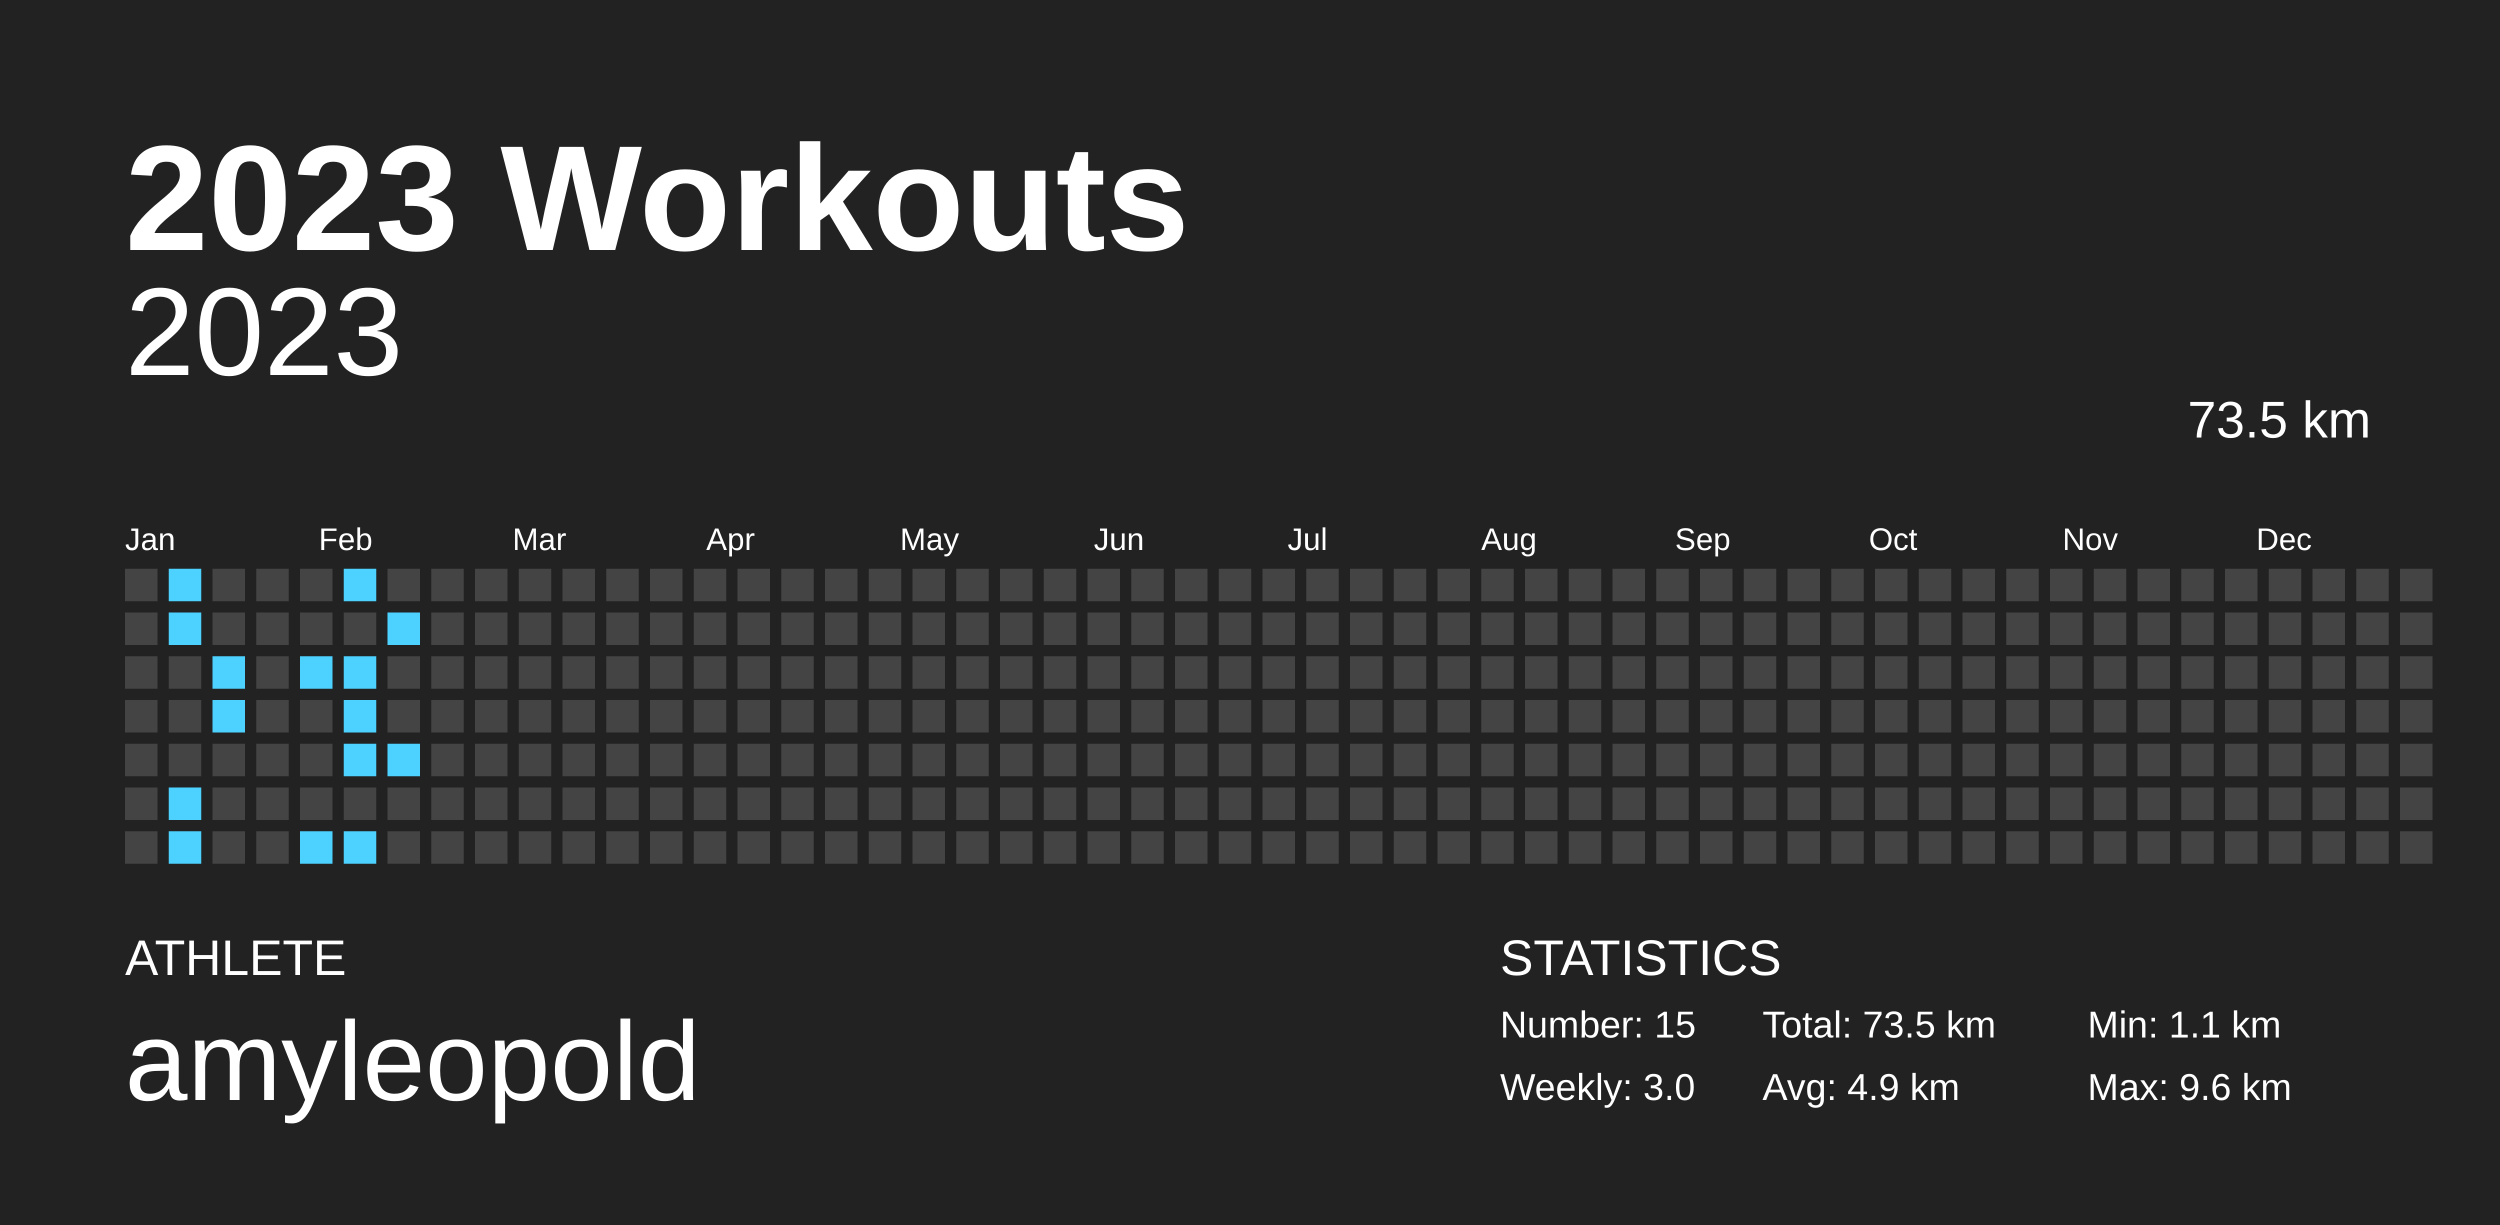
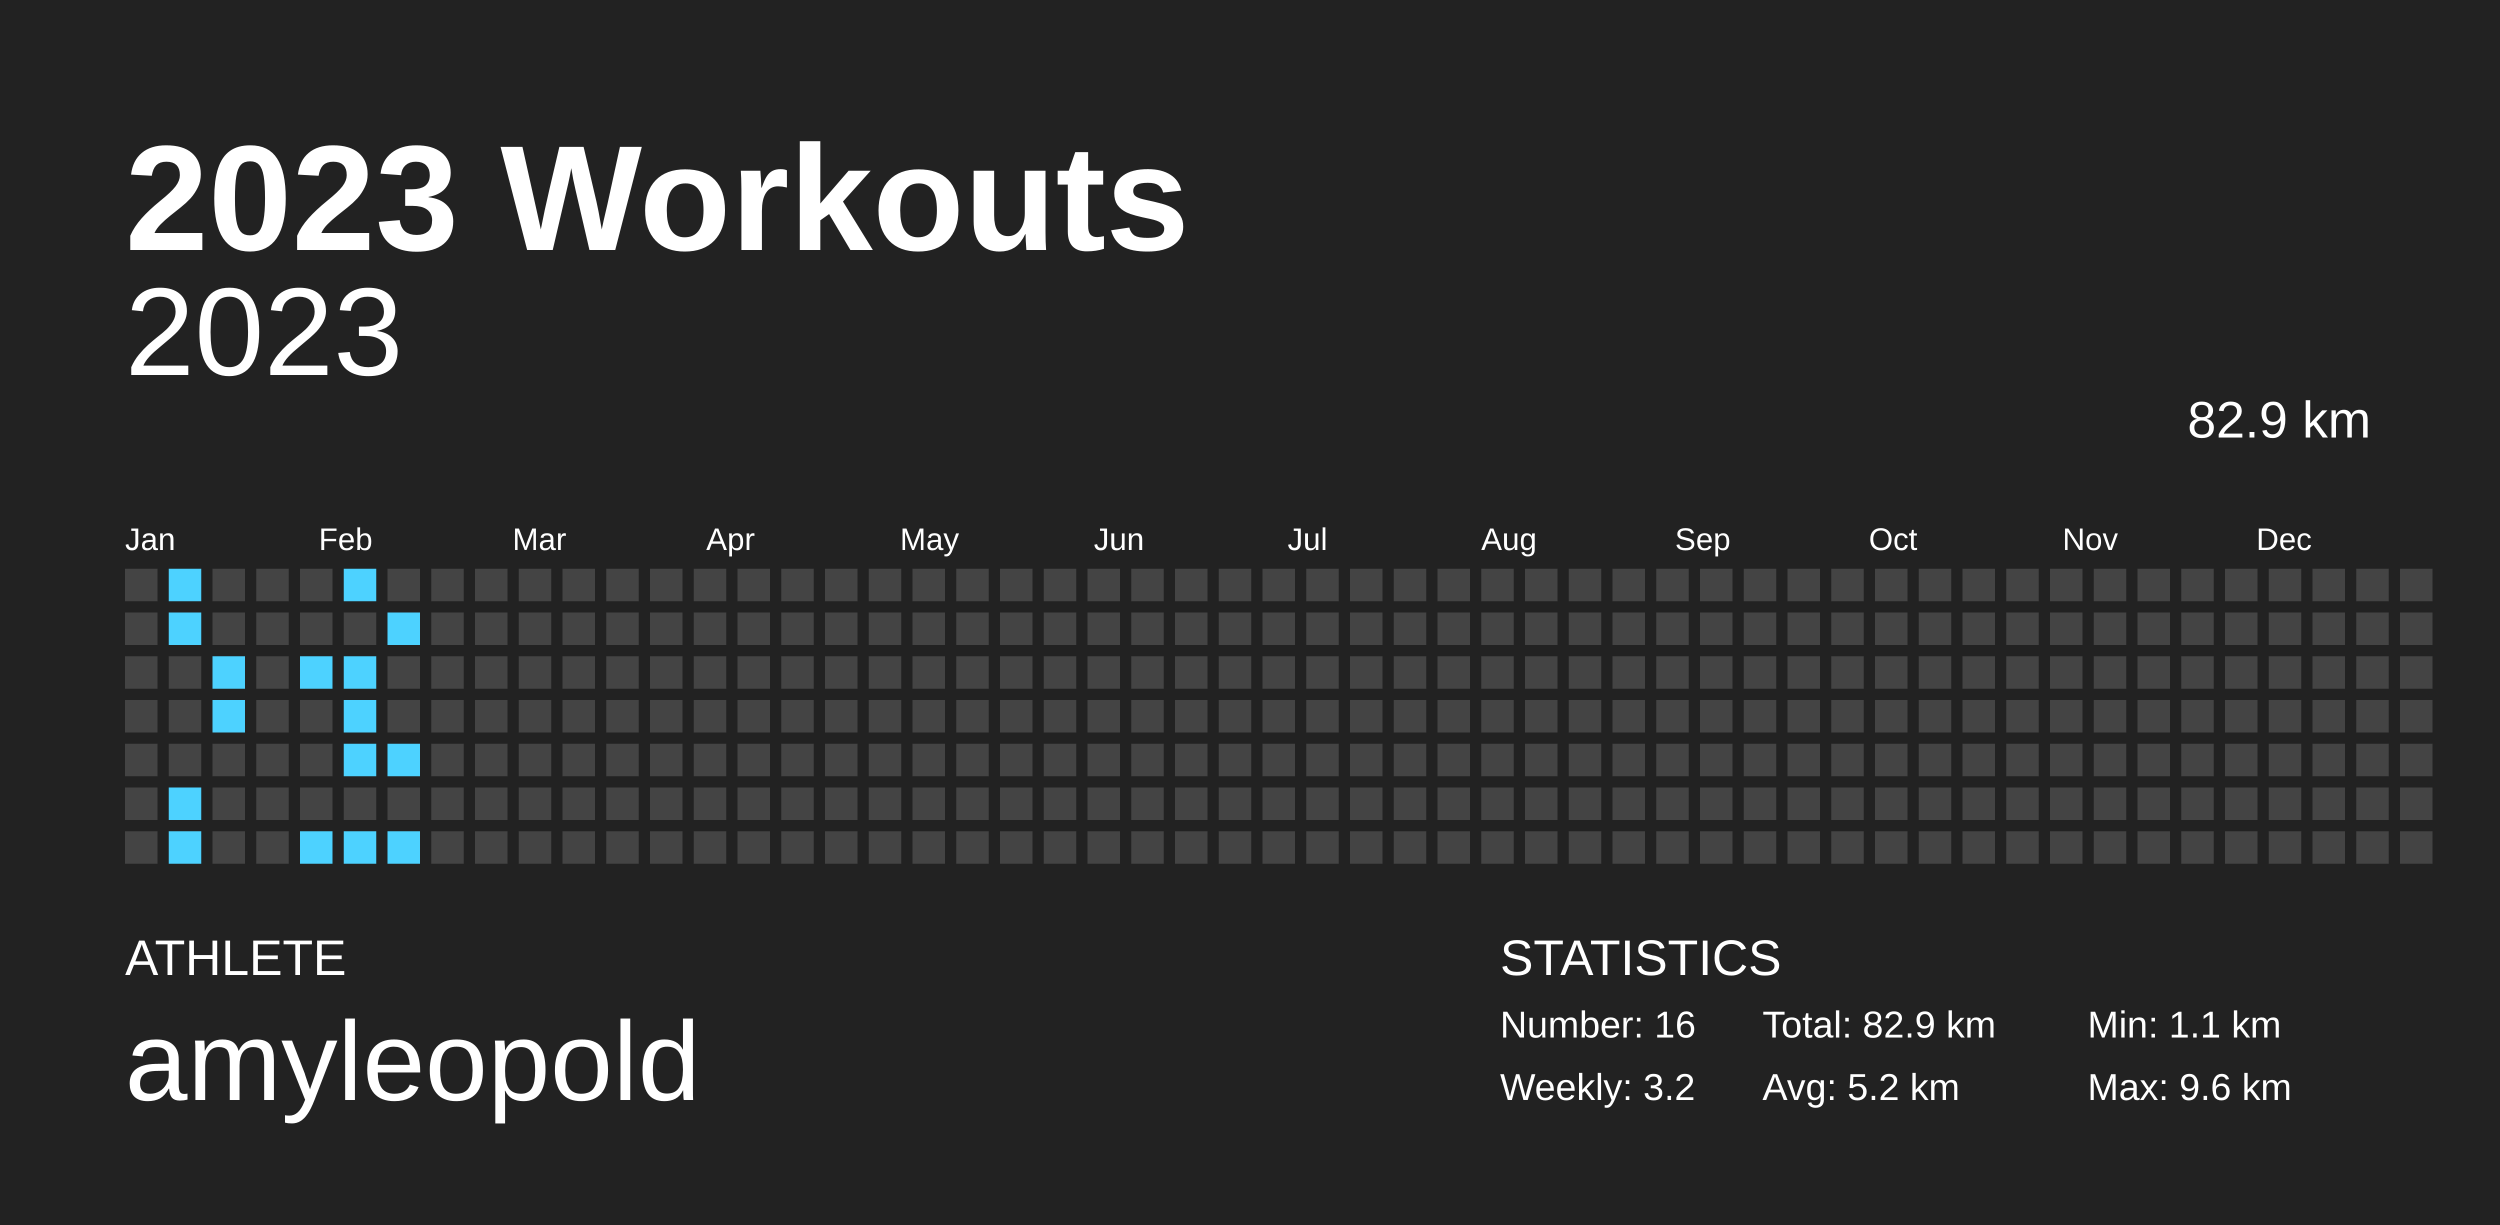
<svg xmlns="http://www.w3.org/2000/svg" baseProfile="full" height="98mm" version="1.1" viewBox="0,0,200,98" width="200mm">
  <defs />
  <rect fill="#222222" height="98" width="200" x="0" y="0" />
  <text fill="#FFFFFF" style="font-size:12px; font-family:Arial; font-weight:bold;" x="10" y="20">2023 Workouts</text>
  <text fill="#FFFFFF" style="font-size:4px; font-family:Arial" x="10" y="78">ATHLETE</text>
  <text fill="#FFFFFF" style="font-size:9px; font-family:Arial" x="10" y="88">amyleopold</text>
  <text fill="#FFFFFF" style="font-size:4px; font-family:Arial" x="120" y="78">STATISTICS</text>
-   <text fill="#FFFFFF" style="font-size:3px; font-family:Arial" x="120" y="83">Number: 15</text>
-   <text fill="#FFFFFF" style="font-size:3px; font-family:Arial" x="120" y="88">Weekly: 3.0</text>
-   <text fill="#FFFFFF" style="font-size:3px; font-family:Arial" x="141" y="83">Total: 73.5 km</text>
-   <text fill="#FFFFFF" style="font-size:3px; font-family:Arial" x="141" y="88">Avg: 4.9 km</text>
+   <text fill="#FFFFFF" style="font-size:3px; font-family:Arial" x="120" y="83">Number: 16</text>
+   <text fill="#FFFFFF" style="font-size:3px; font-family:Arial" x="120" y="88">Weekly: 3.2</text>
+   <text fill="#FFFFFF" style="font-size:3px; font-family:Arial" x="141" y="83">Total: 82.9 km</text>
+   <text fill="#FFFFFF" style="font-size:3px; font-family:Arial" x="141" y="88">Avg: 5.2 km</text>
  <text fill="#FFFFFF" style="font-size:3px; font-family:Arial" x="167" y="83">Min: 1.1 km</text>
  <text fill="#FFFFFF" style="font-size:3px; font-family:Arial" x="167" y="88">Max: 9.6 km</text>
  <text alignment-baseline="hanging" fill="#FFFFFF" style="font-size:10.0px; font-family:Arial;" x="10" y="30">2023</text>
-   <text alignment-baseline="hanging" fill="#FFFFFF" style="font-size:4.125px; font-family:Arial;" x="175" y="35">73.5 km</text>
+   <text alignment-baseline="hanging" fill="#FFFFFF" style="font-size:4.125px; font-family:Arial;" x="175" y="35">82.9 km</text>
  <text fill="#FFFFFF" style="font-size:2.5px; font-family:Arial" x="10.0" y="44">Jan</text>
  <text fill="#FFFFFF" style="font-size:2.5px; font-family:Arial" x="25.5" y="44">Feb</text>
  <text fill="#FFFFFF" style="font-size:2.5px; font-family:Arial" x="41.0" y="44">Mar</text>
  <text fill="#FFFFFF" style="font-size:2.5px; font-family:Arial" x="56.5" y="44">Apr</text>
  <text fill="#FFFFFF" style="font-size:2.5px; font-family:Arial" x="72.0" y="44">May</text>
  <text fill="#FFFFFF" style="font-size:2.5px; font-family:Arial" x="87.5" y="44">Jun</text>
  <text fill="#FFFFFF" style="font-size:2.5px; font-family:Arial" x="103.0" y="44">Jul</text>
  <text fill="#FFFFFF" style="font-size:2.5px; font-family:Arial" x="118.5" y="44">Aug</text>
  <text fill="#FFFFFF" style="font-size:2.5px; font-family:Arial" x="134.0" y="44">Sep</text>
  <text fill="#FFFFFF" style="font-size:2.5px; font-family:Arial" x="149.5" y="44">Oct</text>
  <text fill="#FFFFFF" style="font-size:2.5px; font-family:Arial" x="165.0" y="44">Nov</text>
  <text fill="#FFFFFF" style="font-size:2.5px; font-family:Arial" x="180.5" y="44">Dec</text>
  <rect fill="#444444" height="2.6" width="2.6" x="10.0" y="45.5" />
  <rect fill="#444444" height="2.6" width="2.6" x="10.0" y="49.0" />
  <rect fill="#444444" height="2.6" width="2.6" x="10.0" y="52.5" />
  <rect fill="#444444" height="2.6" width="2.6" x="10.0" y="56.0" />
  <rect fill="#444444" height="2.6" width="2.6" x="10.0" y="59.5" />
  <rect fill="#444444" height="2.6" width="2.6" x="10.0" y="63.0" />
  <rect fill="#444444" height="2.6" width="2.6" x="10.0" y="66.5" />
  <rect fill="#4dd2ff" height="2.6" width="2.6" x="13.5" y="45.5" />
  <rect fill="#4dd2ff" height="2.6" width="2.6" x="13.5" y="49.0" />
  <rect fill="#444444" height="2.6" width="2.6" x="13.5" y="52.5" />
  <rect fill="#444444" height="2.6" width="2.6" x="13.5" y="56.0" />
  <rect fill="#444444" height="2.6" width="2.6" x="13.5" y="59.5" />
  <rect fill="#4dd2ff" height="2.6" width="2.6" x="13.5" y="63.0" />
  <rect fill="#4dd2ff" height="2.6" width="2.6" x="13.5" y="66.5" />
  <rect fill="#444444" height="2.6" width="2.6" x="17.0" y="45.5" />
  <rect fill="#444444" height="2.6" width="2.6" x="17.0" y="49.0" />
  <rect fill="#4dd2ff" height="2.6" width="2.6" x="17.0" y="52.5" />
  <rect fill="#4dd2ff" height="2.6" width="2.6" x="17.0" y="56.0" />
  <rect fill="#444444" height="2.6" width="2.6" x="17.0" y="59.5" />
  <rect fill="#444444" height="2.6" width="2.6" x="17.0" y="63.0" />
  <rect fill="#444444" height="2.6" width="2.6" x="17.0" y="66.5" />
  <rect fill="#444444" height="2.6" width="2.6" x="20.5" y="45.5" />
  <rect fill="#444444" height="2.6" width="2.6" x="20.5" y="49.0" />
  <rect fill="#444444" height="2.6" width="2.6" x="20.5" y="52.5" />
  <rect fill="#444444" height="2.6" width="2.6" x="20.5" y="56.0" />
  <rect fill="#444444" height="2.6" width="2.6" x="20.5" y="59.5" />
  <rect fill="#444444" height="2.6" width="2.6" x="20.5" y="63.0" />
  <rect fill="#444444" height="2.6" width="2.6" x="20.5" y="66.5" />
  <rect fill="#444444" height="2.6" width="2.6" x="24.0" y="45.5" />
  <rect fill="#444444" height="2.6" width="2.6" x="24.0" y="49.0" />
  <rect fill="#4dd2ff" height="2.6" width="2.6" x="24.0" y="52.5" />
  <rect fill="#444444" height="2.6" width="2.6" x="24.0" y="56.0" />
  <rect fill="#444444" height="2.6" width="2.6" x="24.0" y="59.5" />
  <rect fill="#444444" height="2.6" width="2.6" x="24.0" y="63.0" />
  <rect fill="#4dd2ff" height="2.6" width="2.6" x="24.0" y="66.5" />
  <rect fill="#4dd2ff" height="2.6" width="2.6" x="27.5" y="45.5" />
  <rect fill="#444444" height="2.6" width="2.6" x="27.5" y="49.0" />
  <rect fill="#4dd2ff" height="2.6" width="2.6" x="27.5" y="52.5" />
  <rect fill="#4dd2ff" height="2.6" width="2.6" x="27.5" y="56.0" />
  <rect fill="#4dd2ff" height="2.6" width="2.6" x="27.5" y="59.5" />
  <rect fill="#444444" height="2.6" width="2.6" x="27.5" y="63.0" />
  <rect fill="#4dd2ff" height="2.6" width="2.6" x="27.5" y="66.5" />
  <rect fill="#444444" height="2.6" width="2.6" x="31.0" y="45.5" />
  <rect fill="#4dd2ff" height="2.6" width="2.6" x="31.0" y="49.0" />
  <rect fill="#444444" height="2.6" width="2.6" x="31.0" y="52.5" />
  <rect fill="#444444" height="2.6" width="2.6" x="31.0" y="56.0" />
  <rect fill="#4dd2ff" height="2.6" width="2.6" x="31.0" y="59.5" />
  <rect fill="#444444" height="2.6" width="2.6" x="31.0" y="63.0" />
-   <rect fill="#444444" height="2.6" width="2.6" x="31.0" y="66.5" />
+   <rect fill="#4dd2ff" height="2.6" width="2.6" x="31.0" y="66.5" />
  <rect fill="#444444" height="2.6" width="2.6" x="34.5" y="45.5" />
  <rect fill="#444444" height="2.6" width="2.6" x="34.5" y="49.0" />
  <rect fill="#444444" height="2.6" width="2.6" x="34.5" y="52.5" />
  <rect fill="#444444" height="2.6" width="2.6" x="34.5" y="56.0" />
  <rect fill="#444444" height="2.6" width="2.6" x="34.5" y="59.5" />
  <rect fill="#444444" height="2.6" width="2.6" x="34.5" y="63.0" />
  <rect fill="#444444" height="2.6" width="2.6" x="34.5" y="66.5" />
  <rect fill="#444444" height="2.6" width="2.6" x="38.0" y="45.5" />
  <rect fill="#444444" height="2.6" width="2.6" x="38.0" y="49.0" />
  <rect fill="#444444" height="2.6" width="2.6" x="38.0" y="52.5" />
  <rect fill="#444444" height="2.6" width="2.6" x="38.0" y="56.0" />
  <rect fill="#444444" height="2.6" width="2.6" x="38.0" y="59.5" />
  <rect fill="#444444" height="2.6" width="2.6" x="38.0" y="63.0" />
  <rect fill="#444444" height="2.6" width="2.6" x="38.0" y="66.5" />
  <rect fill="#444444" height="2.6" width="2.6" x="41.5" y="45.5" />
  <rect fill="#444444" height="2.6" width="2.6" x="41.5" y="49.0" />
  <rect fill="#444444" height="2.6" width="2.6" x="41.5" y="52.5" />
  <rect fill="#444444" height="2.6" width="2.6" x="41.5" y="56.0" />
  <rect fill="#444444" height="2.6" width="2.6" x="41.5" y="59.5" />
  <rect fill="#444444" height="2.6" width="2.6" x="41.5" y="63.0" />
  <rect fill="#444444" height="2.6" width="2.6" x="41.5" y="66.5" />
  <rect fill="#444444" height="2.6" width="2.6" x="45.0" y="45.5" />
  <rect fill="#444444" height="2.6" width="2.6" x="45.0" y="49.0" />
  <rect fill="#444444" height="2.6" width="2.6" x="45.0" y="52.5" />
  <rect fill="#444444" height="2.6" width="2.6" x="45.0" y="56.0" />
  <rect fill="#444444" height="2.6" width="2.6" x="45.0" y="59.5" />
  <rect fill="#444444" height="2.6" width="2.6" x="45.0" y="63.0" />
  <rect fill="#444444" height="2.6" width="2.6" x="45.0" y="66.5" />
  <rect fill="#444444" height="2.6" width="2.6" x="48.5" y="45.5" />
  <rect fill="#444444" height="2.6" width="2.6" x="48.5" y="49.0" />
  <rect fill="#444444" height="2.6" width="2.6" x="48.5" y="52.5" />
  <rect fill="#444444" height="2.6" width="2.6" x="48.5" y="56.0" />
  <rect fill="#444444" height="2.6" width="2.6" x="48.5" y="59.5" />
  <rect fill="#444444" height="2.6" width="2.6" x="48.5" y="63.0" />
  <rect fill="#444444" height="2.6" width="2.6" x="48.5" y="66.5" />
  <rect fill="#444444" height="2.6" width="2.6" x="52.0" y="45.5" />
  <rect fill="#444444" height="2.6" width="2.6" x="52.0" y="49.0" />
  <rect fill="#444444" height="2.6" width="2.6" x="52.0" y="52.5" />
  <rect fill="#444444" height="2.6" width="2.6" x="52.0" y="56.0" />
  <rect fill="#444444" height="2.6" width="2.6" x="52.0" y="59.5" />
  <rect fill="#444444" height="2.6" width="2.6" x="52.0" y="63.0" />
  <rect fill="#444444" height="2.6" width="2.6" x="52.0" y="66.5" />
  <rect fill="#444444" height="2.6" width="2.6" x="55.5" y="45.5" />
  <rect fill="#444444" height="2.6" width="2.6" x="55.5" y="49.0" />
  <rect fill="#444444" height="2.6" width="2.6" x="55.5" y="52.5" />
  <rect fill="#444444" height="2.6" width="2.6" x="55.5" y="56.0" />
  <rect fill="#444444" height="2.6" width="2.6" x="55.5" y="59.5" />
  <rect fill="#444444" height="2.6" width="2.6" x="55.5" y="63.0" />
  <rect fill="#444444" height="2.6" width="2.6" x="55.5" y="66.5" />
  <rect fill="#444444" height="2.6" width="2.6" x="59.0" y="45.5" />
  <rect fill="#444444" height="2.6" width="2.6" x="59.0" y="49.0" />
  <rect fill="#444444" height="2.6" width="2.6" x="59.0" y="52.5" />
  <rect fill="#444444" height="2.6" width="2.6" x="59.0" y="56.0" />
  <rect fill="#444444" height="2.6" width="2.6" x="59.0" y="59.5" />
  <rect fill="#444444" height="2.6" width="2.6" x="59.0" y="63.0" />
  <rect fill="#444444" height="2.6" width="2.6" x="59.0" y="66.5" />
  <rect fill="#444444" height="2.6" width="2.6" x="62.5" y="45.5" />
  <rect fill="#444444" height="2.6" width="2.6" x="62.5" y="49.0" />
  <rect fill="#444444" height="2.6" width="2.6" x="62.5" y="52.5" />
  <rect fill="#444444" height="2.6" width="2.6" x="62.5" y="56.0" />
  <rect fill="#444444" height="2.6" width="2.6" x="62.5" y="59.5" />
  <rect fill="#444444" height="2.6" width="2.6" x="62.5" y="63.0" />
  <rect fill="#444444" height="2.6" width="2.6" x="62.5" y="66.5" />
  <rect fill="#444444" height="2.6" width="2.6" x="66.0" y="45.5" />
  <rect fill="#444444" height="2.6" width="2.6" x="66.0" y="49.0" />
  <rect fill="#444444" height="2.6" width="2.6" x="66.0" y="52.5" />
  <rect fill="#444444" height="2.6" width="2.6" x="66.0" y="56.0" />
  <rect fill="#444444" height="2.6" width="2.6" x="66.0" y="59.5" />
  <rect fill="#444444" height="2.6" width="2.6" x="66.0" y="63.0" />
  <rect fill="#444444" height="2.6" width="2.6" x="66.0" y="66.5" />
  <rect fill="#444444" height="2.6" width="2.6" x="69.5" y="45.5" />
  <rect fill="#444444" height="2.6" width="2.6" x="69.5" y="49.0" />
  <rect fill="#444444" height="2.6" width="2.6" x="69.5" y="52.5" />
  <rect fill="#444444" height="2.6" width="2.6" x="69.5" y="56.0" />
  <rect fill="#444444" height="2.6" width="2.6" x="69.5" y="59.5" />
  <rect fill="#444444" height="2.6" width="2.6" x="69.5" y="63.0" />
  <rect fill="#444444" height="2.6" width="2.6" x="69.5" y="66.5" />
  <rect fill="#444444" height="2.6" width="2.6" x="73.0" y="45.5" />
  <rect fill="#444444" height="2.6" width="2.6" x="73.0" y="49.0" />
  <rect fill="#444444" height="2.6" width="2.6" x="73.0" y="52.5" />
  <rect fill="#444444" height="2.6" width="2.6" x="73.0" y="56.0" />
  <rect fill="#444444" height="2.6" width="2.6" x="73.0" y="59.5" />
  <rect fill="#444444" height="2.6" width="2.6" x="73.0" y="63.0" />
  <rect fill="#444444" height="2.6" width="2.6" x="73.0" y="66.5" />
  <rect fill="#444444" height="2.6" width="2.6" x="76.5" y="45.5" />
  <rect fill="#444444" height="2.6" width="2.6" x="76.5" y="49.0" />
  <rect fill="#444444" height="2.6" width="2.6" x="76.5" y="52.5" />
  <rect fill="#444444" height="2.6" width="2.6" x="76.5" y="56.0" />
  <rect fill="#444444" height="2.6" width="2.6" x="76.5" y="59.5" />
  <rect fill="#444444" height="2.6" width="2.6" x="76.5" y="63.0" />
  <rect fill="#444444" height="2.6" width="2.6" x="76.5" y="66.5" />
  <rect fill="#444444" height="2.6" width="2.6" x="80.0" y="45.5" />
  <rect fill="#444444" height="2.6" width="2.6" x="80.0" y="49.0" />
  <rect fill="#444444" height="2.6" width="2.6" x="80.0" y="52.5" />
  <rect fill="#444444" height="2.6" width="2.6" x="80.0" y="56.0" />
  <rect fill="#444444" height="2.6" width="2.6" x="80.0" y="59.5" />
  <rect fill="#444444" height="2.6" width="2.6" x="80.0" y="63.0" />
  <rect fill="#444444" height="2.6" width="2.6" x="80.0" y="66.5" />
  <rect fill="#444444" height="2.6" width="2.6" x="83.5" y="45.5" />
  <rect fill="#444444" height="2.6" width="2.6" x="83.5" y="49.0" />
  <rect fill="#444444" height="2.6" width="2.6" x="83.5" y="52.5" />
  <rect fill="#444444" height="2.6" width="2.6" x="83.5" y="56.0" />
  <rect fill="#444444" height="2.6" width="2.6" x="83.5" y="59.5" />
  <rect fill="#444444" height="2.6" width="2.6" x="83.5" y="63.0" />
  <rect fill="#444444" height="2.6" width="2.6" x="83.5" y="66.5" />
  <rect fill="#444444" height="2.6" width="2.6" x="87.0" y="45.5" />
  <rect fill="#444444" height="2.6" width="2.6" x="87.0" y="49.0" />
  <rect fill="#444444" height="2.6" width="2.6" x="87.0" y="52.5" />
  <rect fill="#444444" height="2.6" width="2.6" x="87.0" y="56.0" />
  <rect fill="#444444" height="2.6" width="2.6" x="87.0" y="59.5" />
  <rect fill="#444444" height="2.6" width="2.6" x="87.0" y="63.0" />
  <rect fill="#444444" height="2.6" width="2.6" x="87.0" y="66.5" />
  <rect fill="#444444" height="2.6" width="2.6" x="90.5" y="45.5" />
  <rect fill="#444444" height="2.6" width="2.6" x="90.5" y="49.0" />
  <rect fill="#444444" height="2.6" width="2.6" x="90.5" y="52.5" />
  <rect fill="#444444" height="2.6" width="2.6" x="90.5" y="56.0" />
  <rect fill="#444444" height="2.6" width="2.6" x="90.5" y="59.5" />
  <rect fill="#444444" height="2.6" width="2.6" x="90.5" y="63.0" />
  <rect fill="#444444" height="2.6" width="2.6" x="90.5" y="66.5" />
  <rect fill="#444444" height="2.6" width="2.6" x="94.0" y="45.5" />
  <rect fill="#444444" height="2.6" width="2.6" x="94.0" y="49.0" />
  <rect fill="#444444" height="2.6" width="2.6" x="94.0" y="52.5" />
  <rect fill="#444444" height="2.6" width="2.6" x="94.0" y="56.0" />
  <rect fill="#444444" height="2.6" width="2.6" x="94.0" y="59.5" />
  <rect fill="#444444" height="2.6" width="2.6" x="94.0" y="63.0" />
  <rect fill="#444444" height="2.6" width="2.6" x="94.0" y="66.5" />
  <rect fill="#444444" height="2.6" width="2.6" x="97.5" y="45.5" />
  <rect fill="#444444" height="2.6" width="2.6" x="97.5" y="49.0" />
  <rect fill="#444444" height="2.6" width="2.6" x="97.5" y="52.5" />
  <rect fill="#444444" height="2.6" width="2.6" x="97.5" y="56.0" />
  <rect fill="#444444" height="2.6" width="2.6" x="97.5" y="59.5" />
  <rect fill="#444444" height="2.6" width="2.6" x="97.5" y="63.0" />
  <rect fill="#444444" height="2.6" width="2.6" x="97.5" y="66.5" />
  <rect fill="#444444" height="2.6" width="2.6" x="101.0" y="45.5" />
  <rect fill="#444444" height="2.6" width="2.6" x="101.0" y="49.0" />
  <rect fill="#444444" height="2.6" width="2.6" x="101.0" y="52.5" />
  <rect fill="#444444" height="2.6" width="2.6" x="101.0" y="56.0" />
  <rect fill="#444444" height="2.6" width="2.6" x="101.0" y="59.5" />
  <rect fill="#444444" height="2.6" width="2.6" x="101.0" y="63.0" />
  <rect fill="#444444" height="2.6" width="2.6" x="101.0" y="66.5" />
  <rect fill="#444444" height="2.6" width="2.6" x="104.5" y="45.5" />
  <rect fill="#444444" height="2.6" width="2.6" x="104.5" y="49.0" />
  <rect fill="#444444" height="2.6" width="2.6" x="104.5" y="52.5" />
  <rect fill="#444444" height="2.6" width="2.6" x="104.5" y="56.0" />
  <rect fill="#444444" height="2.6" width="2.6" x="104.5" y="59.5" />
  <rect fill="#444444" height="2.6" width="2.6" x="104.5" y="63.0" />
  <rect fill="#444444" height="2.6" width="2.6" x="104.5" y="66.5" />
  <rect fill="#444444" height="2.6" width="2.6" x="108.0" y="45.5" />
  <rect fill="#444444" height="2.6" width="2.6" x="108.0" y="49.0" />
  <rect fill="#444444" height="2.6" width="2.6" x="108.0" y="52.5" />
  <rect fill="#444444" height="2.6" width="2.6" x="108.0" y="56.0" />
  <rect fill="#444444" height="2.6" width="2.6" x="108.0" y="59.5" />
  <rect fill="#444444" height="2.6" width="2.6" x="108.0" y="63.0" />
  <rect fill="#444444" height="2.6" width="2.6" x="108.0" y="66.5" />
  <rect fill="#444444" height="2.6" width="2.6" x="111.5" y="45.5" />
  <rect fill="#444444" height="2.6" width="2.6" x="111.5" y="49.0" />
  <rect fill="#444444" height="2.6" width="2.6" x="111.5" y="52.5" />
  <rect fill="#444444" height="2.6" width="2.6" x="111.5" y="56.0" />
  <rect fill="#444444" height="2.6" width="2.6" x="111.5" y="59.5" />
  <rect fill="#444444" height="2.6" width="2.6" x="111.5" y="63.0" />
  <rect fill="#444444" height="2.6" width="2.6" x="111.5" y="66.5" />
  <rect fill="#444444" height="2.6" width="2.6" x="115.0" y="45.5" />
  <rect fill="#444444" height="2.6" width="2.6" x="115.0" y="49.0" />
  <rect fill="#444444" height="2.6" width="2.6" x="115.0" y="52.5" />
  <rect fill="#444444" height="2.6" width="2.6" x="115.0" y="56.0" />
  <rect fill="#444444" height="2.6" width="2.6" x="115.0" y="59.5" />
  <rect fill="#444444" height="2.6" width="2.6" x="115.0" y="63.0" />
  <rect fill="#444444" height="2.6" width="2.6" x="115.0" y="66.5" />
  <rect fill="#444444" height="2.6" width="2.6" x="118.5" y="45.5" />
  <rect fill="#444444" height="2.6" width="2.6" x="118.5" y="49.0" />
  <rect fill="#444444" height="2.6" width="2.6" x="118.5" y="52.5" />
  <rect fill="#444444" height="2.6" width="2.6" x="118.5" y="56.0" />
  <rect fill="#444444" height="2.6" width="2.6" x="118.5" y="59.5" />
  <rect fill="#444444" height="2.6" width="2.6" x="118.5" y="63.0" />
  <rect fill="#444444" height="2.6" width="2.6" x="118.5" y="66.5" />
  <rect fill="#444444" height="2.6" width="2.6" x="122.0" y="45.5" />
  <rect fill="#444444" height="2.6" width="2.6" x="122.0" y="49.0" />
  <rect fill="#444444" height="2.6" width="2.6" x="122.0" y="52.5" />
  <rect fill="#444444" height="2.6" width="2.6" x="122.0" y="56.0" />
  <rect fill="#444444" height="2.6" width="2.6" x="122.0" y="59.5" />
  <rect fill="#444444" height="2.6" width="2.6" x="122.0" y="63.0" />
  <rect fill="#444444" height="2.6" width="2.6" x="122.0" y="66.5" />
  <rect fill="#444444" height="2.6" width="2.6" x="125.5" y="45.5" />
  <rect fill="#444444" height="2.6" width="2.6" x="125.5" y="49.0" />
  <rect fill="#444444" height="2.6" width="2.6" x="125.5" y="52.5" />
  <rect fill="#444444" height="2.6" width="2.6" x="125.5" y="56.0" />
  <rect fill="#444444" height="2.6" width="2.6" x="125.5" y="59.5" />
  <rect fill="#444444" height="2.6" width="2.6" x="125.5" y="63.0" />
  <rect fill="#444444" height="2.6" width="2.6" x="125.5" y="66.5" />
  <rect fill="#444444" height="2.6" width="2.6" x="129.0" y="45.5" />
  <rect fill="#444444" height="2.6" width="2.6" x="129.0" y="49.0" />
  <rect fill="#444444" height="2.6" width="2.6" x="129.0" y="52.5" />
  <rect fill="#444444" height="2.6" width="2.6" x="129.0" y="56.0" />
  <rect fill="#444444" height="2.6" width="2.6" x="129.0" y="59.5" />
  <rect fill="#444444" height="2.6" width="2.6" x="129.0" y="63.0" />
  <rect fill="#444444" height="2.6" width="2.6" x="129.0" y="66.5" />
  <rect fill="#444444" height="2.6" width="2.6" x="132.5" y="45.5" />
  <rect fill="#444444" height="2.6" width="2.6" x="132.5" y="49.0" />
  <rect fill="#444444" height="2.6" width="2.6" x="132.5" y="52.5" />
  <rect fill="#444444" height="2.6" width="2.6" x="132.5" y="56.0" />
  <rect fill="#444444" height="2.6" width="2.6" x="132.5" y="59.5" />
  <rect fill="#444444" height="2.6" width="2.6" x="132.5" y="63.0" />
  <rect fill="#444444" height="2.6" width="2.6" x="132.5" y="66.5" />
  <rect fill="#444444" height="2.6" width="2.6" x="136.0" y="45.5" />
  <rect fill="#444444" height="2.6" width="2.6" x="136.0" y="49.0" />
  <rect fill="#444444" height="2.6" width="2.6" x="136.0" y="52.5" />
  <rect fill="#444444" height="2.6" width="2.6" x="136.0" y="56.0" />
  <rect fill="#444444" height="2.6" width="2.6" x="136.0" y="59.5" />
  <rect fill="#444444" height="2.6" width="2.6" x="136.0" y="63.0" />
  <rect fill="#444444" height="2.6" width="2.6" x="136.0" y="66.5" />
  <rect fill="#444444" height="2.6" width="2.6" x="139.5" y="45.5" />
  <rect fill="#444444" height="2.6" width="2.6" x="139.5" y="49.0" />
  <rect fill="#444444" height="2.6" width="2.6" x="139.5" y="52.5" />
  <rect fill="#444444" height="2.6" width="2.6" x="139.5" y="56.0" />
  <rect fill="#444444" height="2.6" width="2.6" x="139.5" y="59.5" />
  <rect fill="#444444" height="2.6" width="2.6" x="139.5" y="63.0" />
  <rect fill="#444444" height="2.6" width="2.6" x="139.5" y="66.5" />
  <rect fill="#444444" height="2.6" width="2.6" x="143.0" y="45.5" />
  <rect fill="#444444" height="2.6" width="2.6" x="143.0" y="49.0" />
  <rect fill="#444444" height="2.6" width="2.6" x="143.0" y="52.5" />
  <rect fill="#444444" height="2.6" width="2.6" x="143.0" y="56.0" />
  <rect fill="#444444" height="2.6" width="2.6" x="143.0" y="59.5" />
  <rect fill="#444444" height="2.6" width="2.6" x="143.0" y="63.0" />
  <rect fill="#444444" height="2.6" width="2.6" x="143.0" y="66.5" />
  <rect fill="#444444" height="2.6" width="2.6" x="146.5" y="45.5" />
  <rect fill="#444444" height="2.6" width="2.6" x="146.5" y="49.0" />
  <rect fill="#444444" height="2.6" width="2.6" x="146.5" y="52.5" />
  <rect fill="#444444" height="2.6" width="2.6" x="146.5" y="56.0" />
  <rect fill="#444444" height="2.6" width="2.6" x="146.5" y="59.5" />
  <rect fill="#444444" height="2.6" width="2.6" x="146.5" y="63.0" />
  <rect fill="#444444" height="2.6" width="2.6" x="146.5" y="66.5" />
  <rect fill="#444444" height="2.6" width="2.6" x="150.0" y="45.5" />
  <rect fill="#444444" height="2.6" width="2.6" x="150.0" y="49.0" />
  <rect fill="#444444" height="2.6" width="2.6" x="150.0" y="52.5" />
  <rect fill="#444444" height="2.6" width="2.6" x="150.0" y="56.0" />
  <rect fill="#444444" height="2.6" width="2.6" x="150.0" y="59.5" />
  <rect fill="#444444" height="2.6" width="2.6" x="150.0" y="63.0" />
  <rect fill="#444444" height="2.6" width="2.6" x="150.0" y="66.5" />
  <rect fill="#444444" height="2.6" width="2.6" x="153.5" y="45.5" />
  <rect fill="#444444" height="2.6" width="2.6" x="153.5" y="49.0" />
  <rect fill="#444444" height="2.6" width="2.6" x="153.5" y="52.5" />
  <rect fill="#444444" height="2.6" width="2.6" x="153.5" y="56.0" />
  <rect fill="#444444" height="2.6" width="2.6" x="153.5" y="59.5" />
  <rect fill="#444444" height="2.6" width="2.6" x="153.5" y="63.0" />
  <rect fill="#444444" height="2.6" width="2.6" x="153.5" y="66.5" />
  <rect fill="#444444" height="2.6" width="2.6" x="157.0" y="45.5" />
  <rect fill="#444444" height="2.6" width="2.6" x="157.0" y="49.0" />
  <rect fill="#444444" height="2.6" width="2.6" x="157.0" y="52.5" />
  <rect fill="#444444" height="2.6" width="2.6" x="157.0" y="56.0" />
  <rect fill="#444444" height="2.6" width="2.6" x="157.0" y="59.5" />
  <rect fill="#444444" height="2.6" width="2.6" x="157.0" y="63.0" />
  <rect fill="#444444" height="2.6" width="2.6" x="157.0" y="66.5" />
  <rect fill="#444444" height="2.6" width="2.6" x="160.5" y="45.5" />
  <rect fill="#444444" height="2.6" width="2.6" x="160.5" y="49.0" />
  <rect fill="#444444" height="2.6" width="2.6" x="160.5" y="52.5" />
  <rect fill="#444444" height="2.6" width="2.6" x="160.5" y="56.0" />
  <rect fill="#444444" height="2.6" width="2.6" x="160.5" y="59.5" />
  <rect fill="#444444" height="2.6" width="2.6" x="160.5" y="63.0" />
  <rect fill="#444444" height="2.6" width="2.6" x="160.5" y="66.5" />
  <rect fill="#444444" height="2.6" width="2.6" x="164.0" y="45.5" />
  <rect fill="#444444" height="2.6" width="2.6" x="164.0" y="49.0" />
  <rect fill="#444444" height="2.6" width="2.6" x="164.0" y="52.5" />
  <rect fill="#444444" height="2.6" width="2.6" x="164.0" y="56.0" />
  <rect fill="#444444" height="2.6" width="2.6" x="164.0" y="59.5" />
  <rect fill="#444444" height="2.6" width="2.6" x="164.0" y="63.0" />
  <rect fill="#444444" height="2.6" width="2.6" x="164.0" y="66.5" />
  <rect fill="#444444" height="2.6" width="2.6" x="167.5" y="45.5" />
  <rect fill="#444444" height="2.6" width="2.6" x="167.5" y="49.0" />
  <rect fill="#444444" height="2.6" width="2.6" x="167.5" y="52.5" />
  <rect fill="#444444" height="2.6" width="2.6" x="167.5" y="56.0" />
  <rect fill="#444444" height="2.6" width="2.6" x="167.5" y="59.5" />
  <rect fill="#444444" height="2.6" width="2.6" x="167.5" y="63.0" />
  <rect fill="#444444" height="2.6" width="2.6" x="167.5" y="66.5" />
  <rect fill="#444444" height="2.6" width="2.6" x="171.0" y="45.5" />
  <rect fill="#444444" height="2.6" width="2.6" x="171.0" y="49.0" />
  <rect fill="#444444" height="2.6" width="2.6" x="171.0" y="52.5" />
  <rect fill="#444444" height="2.6" width="2.6" x="171.0" y="56.0" />
  <rect fill="#444444" height="2.6" width="2.6" x="171.0" y="59.5" />
  <rect fill="#444444" height="2.6" width="2.6" x="171.0" y="63.0" />
  <rect fill="#444444" height="2.6" width="2.6" x="171.0" y="66.5" />
  <rect fill="#444444" height="2.6" width="2.6" x="174.5" y="45.5" />
  <rect fill="#444444" height="2.6" width="2.6" x="174.5" y="49.0" />
  <rect fill="#444444" height="2.6" width="2.6" x="174.5" y="52.5" />
  <rect fill="#444444" height="2.6" width="2.6" x="174.5" y="56.0" />
  <rect fill="#444444" height="2.6" width="2.6" x="174.5" y="59.5" />
  <rect fill="#444444" height="2.6" width="2.6" x="174.5" y="63.0" />
  <rect fill="#444444" height="2.6" width="2.6" x="174.5" y="66.5" />
  <rect fill="#444444" height="2.6" width="2.6" x="178.0" y="45.5" />
  <rect fill="#444444" height="2.6" width="2.6" x="178.0" y="49.0" />
  <rect fill="#444444" height="2.6" width="2.6" x="178.0" y="52.5" />
  <rect fill="#444444" height="2.6" width="2.6" x="178.0" y="56.0" />
  <rect fill="#444444" height="2.6" width="2.6" x="178.0" y="59.5" />
  <rect fill="#444444" height="2.6" width="2.6" x="178.0" y="63.0" />
  <rect fill="#444444" height="2.6" width="2.6" x="178.0" y="66.5" />
  <rect fill="#444444" height="2.6" width="2.6" x="181.5" y="45.5" />
  <rect fill="#444444" height="2.6" width="2.6" x="181.5" y="49.0" />
  <rect fill="#444444" height="2.6" width="2.6" x="181.5" y="52.5" />
  <rect fill="#444444" height="2.6" width="2.6" x="181.5" y="56.0" />
  <rect fill="#444444" height="2.6" width="2.6" x="181.5" y="59.5" />
  <rect fill="#444444" height="2.6" width="2.6" x="181.5" y="63.0" />
  <rect fill="#444444" height="2.6" width="2.6" x="181.5" y="66.5" />
  <rect fill="#444444" height="2.6" width="2.6" x="185.0" y="45.5" />
  <rect fill="#444444" height="2.6" width="2.6" x="185.0" y="49.0" />
  <rect fill="#444444" height="2.6" width="2.6" x="185.0" y="52.5" />
  <rect fill="#444444" height="2.6" width="2.6" x="185.0" y="56.0" />
  <rect fill="#444444" height="2.6" width="2.6" x="185.0" y="59.5" />
  <rect fill="#444444" height="2.6" width="2.6" x="185.0" y="63.0" />
  <rect fill="#444444" height="2.6" width="2.6" x="185.0" y="66.5" />
  <rect fill="#444444" height="2.6" width="2.6" x="188.5" y="45.5" />
  <rect fill="#444444" height="2.6" width="2.6" x="188.5" y="49.0" />
  <rect fill="#444444" height="2.6" width="2.6" x="188.5" y="52.5" />
  <rect fill="#444444" height="2.6" width="2.6" x="188.5" y="56.0" />
  <rect fill="#444444" height="2.6" width="2.6" x="188.5" y="59.5" />
  <rect fill="#444444" height="2.6" width="2.6" x="188.5" y="63.0" />
  <rect fill="#444444" height="2.6" width="2.6" x="188.5" y="66.5" />
  <rect fill="#444444" height="2.6" width="2.6" x="192.0" y="45.5" />
  <rect fill="#444444" height="2.6" width="2.6" x="192.0" y="49.0" />
  <rect fill="#444444" height="2.6" width="2.6" x="192.0" y="52.5" />
  <rect fill="#444444" height="2.6" width="2.6" x="192.0" y="56.0" />
  <rect fill="#444444" height="2.6" width="2.6" x="192.0" y="59.5" />
  <rect fill="#444444" height="2.6" width="2.6" x="192.0" y="63.0" />
  <rect fill="#444444" height="2.6" width="2.6" x="192.0" y="66.5" />
</svg>
